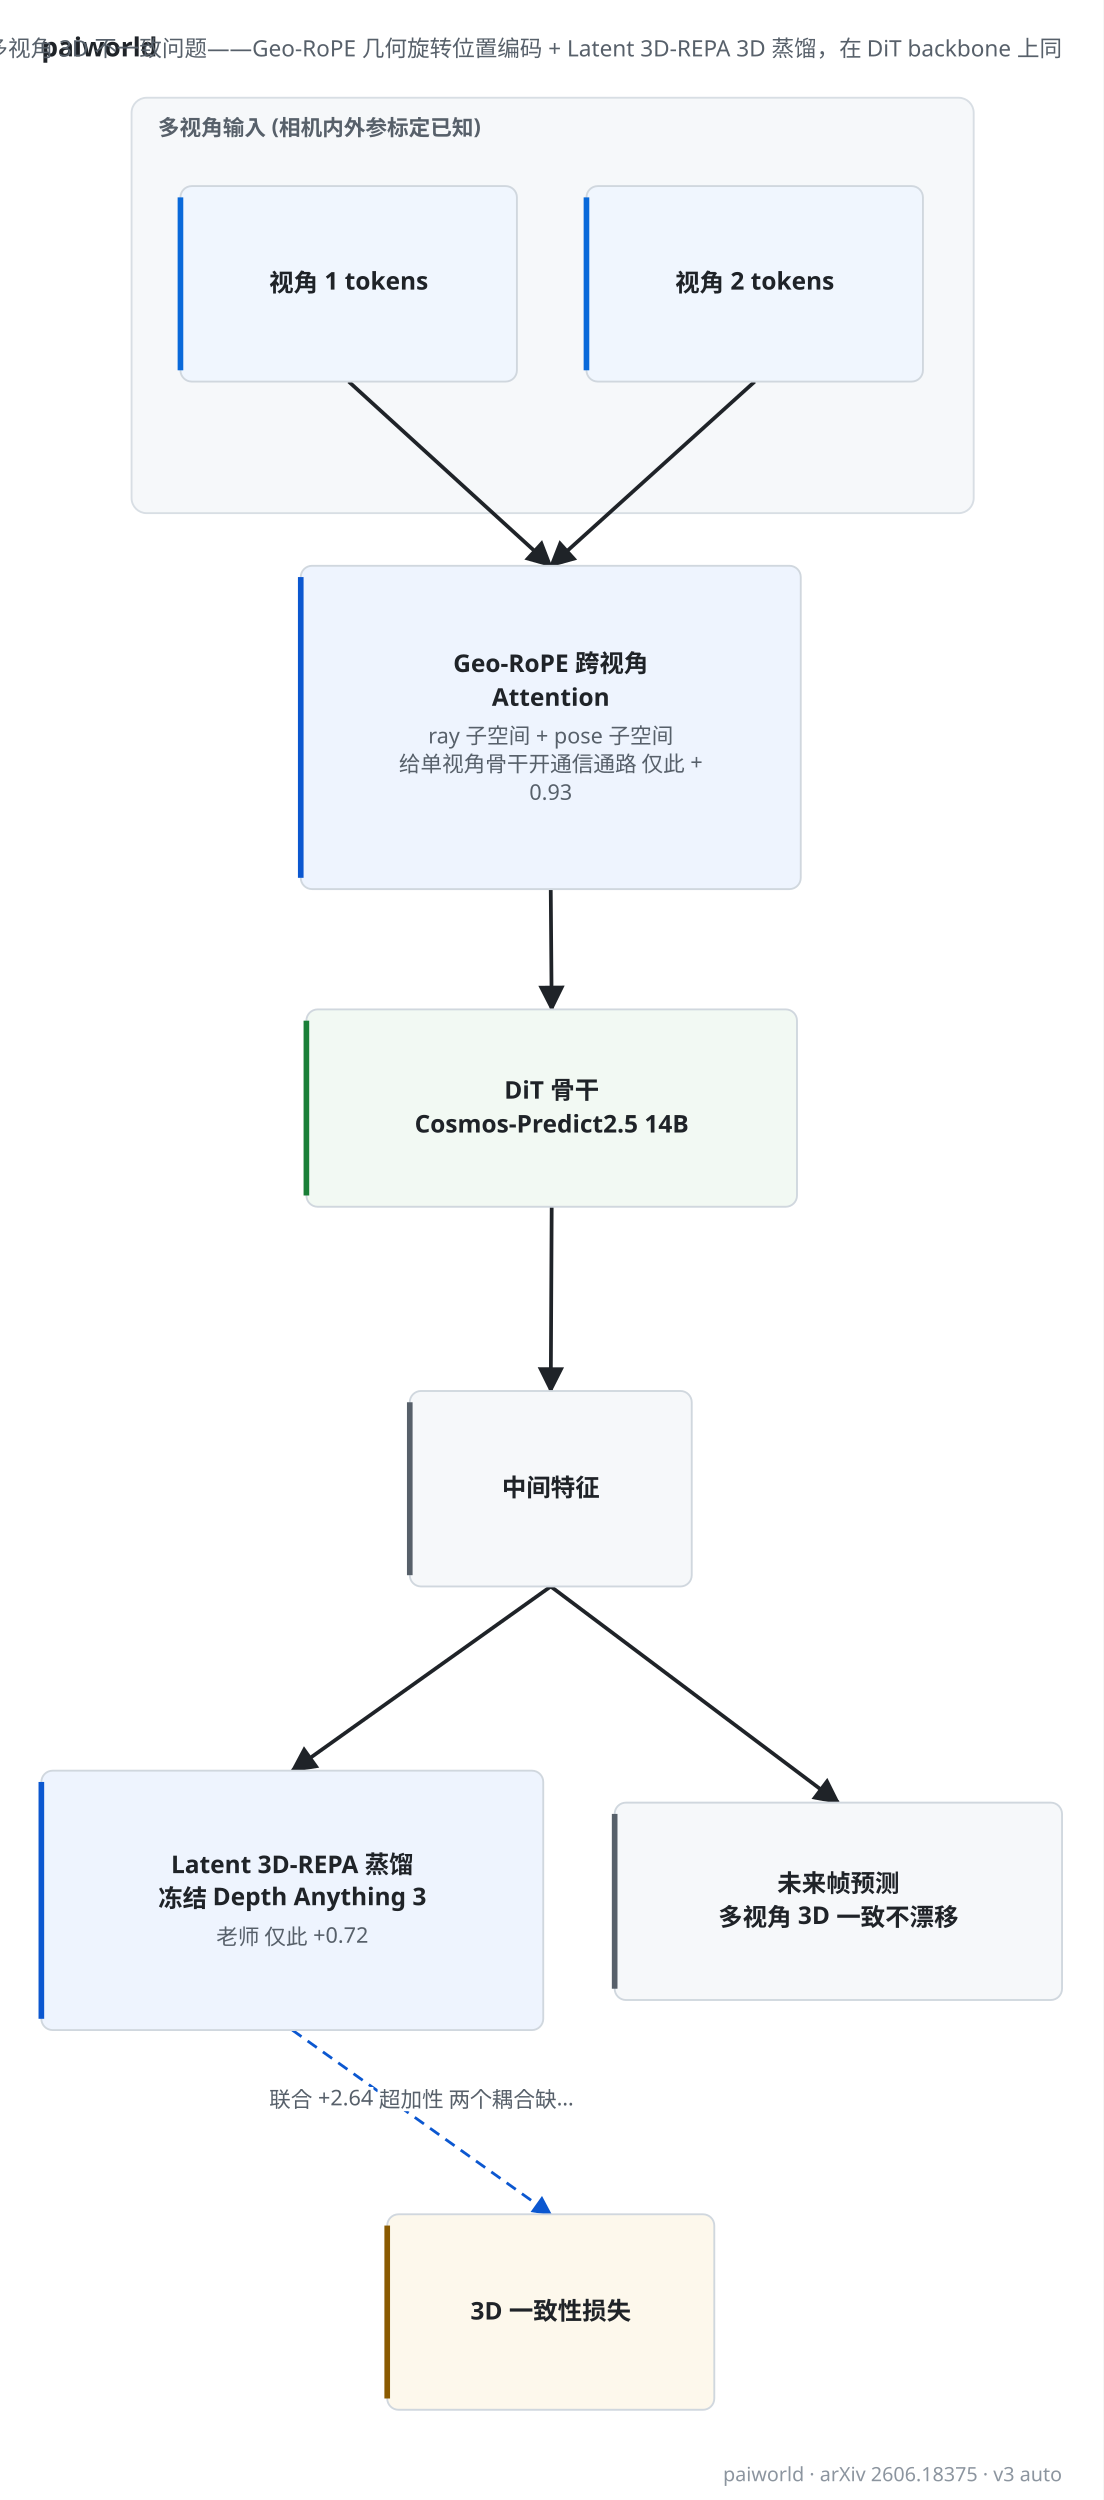
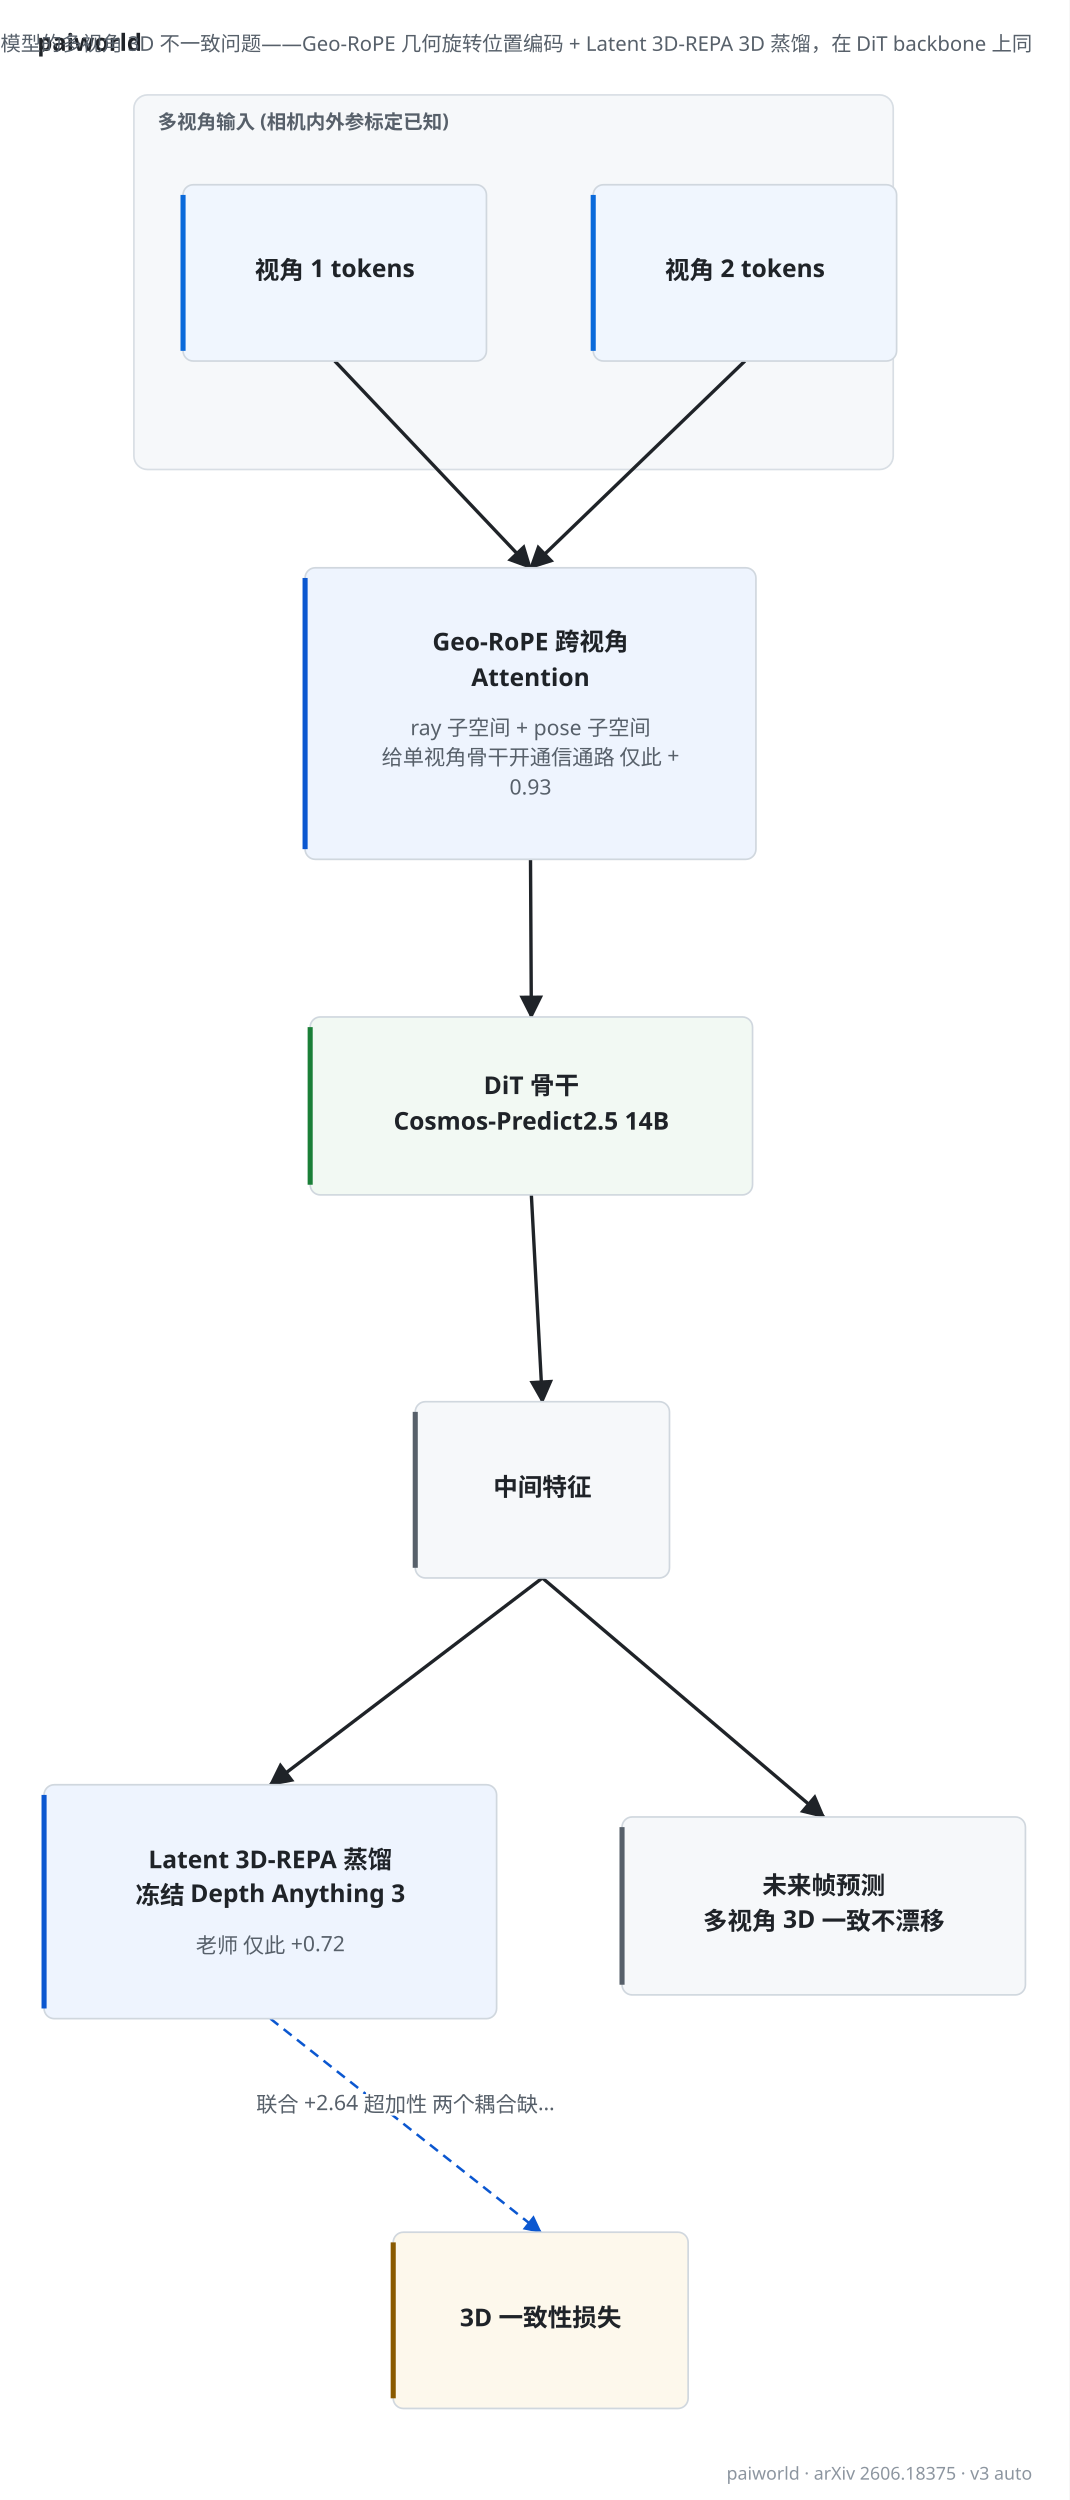
- <svg xmlns="http://www.w3.org/2000/svg" width="587" height="1330" viewBox="24 51 587 1330" font-family="'PingFang SC','Hiragino Sans GB','Microsoft YaHei','Segoe UI',sans-serif" role="img">
-   <rect x="24" y="51" width="587" height="1330" fill="#ffffff" />
-   <text x="46" y="81" font-size="14" font-weight="700" fill="#1f2328">paiworld</text>
-   <text x="589" y="81" font-size="12" fill="#57606a" text-anchor="end">PAIWorld 解决世界模型的多视角 3D 不一致问题——Geo-RoPE 几何旋转位置编码 + Latent 3D-REPA 3D 蒸馏，在 DiT backbone 上同</text>
+ <svg xmlns="http://www.w3.org/2000/svg" width="631" height="1475" viewBox="26 59 631 1475" font-family="'PingFang SC','Hiragino Sans GB','Microsoft YaHei','Segoe UI',sans-serif" role="img">
+   <rect x="26" y="59" width="631" height="1475" fill="#ffffff" />
+   <text x="48" y="89" font-size="14" font-weight="700" fill="#1f2328">paiworld</text>
+   <text x="635" y="89" font-size="12" fill="#57606a" text-anchor="end">PAIWorld 解决世界模型的多视角 3D 不一致问题——Geo-RoPE 几何旋转位置编码 + Latent 3D-REPA 3D 蒸馏，在 DiT backbone 上同</text>
  <defs>
    <marker id="arw-main" viewBox="0 0 10 10" refX="9" refY="5" markerWidth="7" markerHeight="7" orient="auto">
      <path d="M0,0 L10,5 L0,10 z" fill="#57606a" />
    </marker>
    <marker id="arw-thick" viewBox="0 0 10 10" refX="9" refY="5" markerWidth="7" markerHeight="7" orient="auto">
      <path d="M0,0 L10,5 L0,10 z" fill="#1f2328" />
    </marker>
    <marker id="arw-thin" viewBox="0 0 10 10" refX="9" refY="5" markerWidth="7" markerHeight="7" orient="auto">
      <path d="M0,0 L10,5 L0,10 z" fill="#8c959f" />
    </marker>
    <marker id="arw-fb" viewBox="0 0 10 10" refX="9" refY="5" markerWidth="7" markerHeight="7" orient="auto">
      <path d="M0,0 L10,5 L0,10 z" fill="#0b57d0" />
    </marker>
    <marker id="arw-loss" viewBox="0 0 10 10" refX="9" refY="5" markerWidth="7" markerHeight="7" orient="auto">
      <path d="M0,0 L10,5 L0,10 z" fill="#8a5a00" />
    </marker>
  </defs>
-   <rect x="94" y="103" width="448" height="221" rx="8" fill="#f6f8fa" stroke="#d8dee4" />
-   <text x="108" y="123" font-size="11.5" font-weight="600" fill="#57606a">多视角输入 (相机内外参标定已知)</text>
-   <path d="M 209.5 254.0 L 317.0 352.0" fill="none" stroke="#1f2328" stroke-width="2.0" marker-end="url(#arw-thick)" />
-   <path d="M 425.5 254.0 L 317.0 352.0" fill="none" stroke="#1f2328" stroke-width="2.0" marker-end="url(#arw-thick)" />
-   <path d="M 317.0 524.0 L 317.5 588.0" fill="none" stroke="#1f2328" stroke-width="2.0" marker-end="url(#arw-thick)" />
-   <path d="M 317.5 693.0 L 317.0 791.0" fill="none" stroke="#1f2328" stroke-width="2.0" marker-end="url(#arw-thick)" />
-   <path d="M 317.0 895.0 L 179.5 993.0" fill="none" stroke="#1f2328" stroke-width="2.0" marker-end="url(#arw-thick)" />
-   <path d="M 317.0 895.0 L 470.0 1010.0" fill="none" stroke="#1f2328" stroke-width="2.0" marker-end="url(#arw-thick)" />
-   <path d="M 179.5 1131.0 L 317.0 1229.0" fill="none" stroke="#0b57d0" stroke-width="1.5" stroke-dasharray="6 4" marker-end="url(#arw-fb)" />
-   <rect x="120" y="150" width="179" height="104" rx="6" fill="#f0f6fe" stroke="#d0d7de" stroke-width="1" />
-   <line x1="120" y1="156" x2="120" y2="248" stroke="#0969da" stroke-width="3" />
-   <text x="209.5" y="206.0" font-size="13" font-weight="700" fill="#1f2328" text-anchor="middle">视角 1 tokens</text>
-   <rect x="336" y="150" width="179" height="104" rx="6" fill="#f0f6fe" stroke="#d0d7de" stroke-width="1" />
-   <line x1="336" y1="156" x2="336" y2="248" stroke="#0969da" stroke-width="3" />
-   <text x="425.5" y="206.0" font-size="13" font-weight="700" fill="#1f2328" text-anchor="middle">视角 2 tokens</text>
-   <rect x="184" y="352" width="266" height="172" rx="6" fill="#eef4fe" stroke="#d0d7de" stroke-width="1" />
-   <line x1="184" y1="358" x2="184" y2="518" stroke="#0b57d0" stroke-width="3" />
-   <text x="317.0" y="408.5" font-size="13" font-weight="700" fill="#1f2328" text-anchor="middle">Geo-RoPE 跨视角</text>
-   <text x="317.0" y="426.5" font-size="13" font-weight="700" fill="#1f2328" text-anchor="middle">Attention</text>
-   <text x="317.0" y="446.5" font-size="11.5" fill="#57606a" text-anchor="middle">ray 子空间 + pose 子空间</text>
-   <text x="317.0" y="461.5" font-size="11.5" fill="#57606a" text-anchor="middle">给单视角骨干开通信通路 仅此 +</text>
-   <text x="317.0" y="476.5" font-size="11.5" fill="#57606a" text-anchor="middle">0.93</text>
-   <rect x="187" y="588" width="261" height="105" rx="6" fill="#f2f9f3" stroke="#d0d7de" stroke-width="1" />
-   <line x1="187" y1="594" x2="187" y2="687" stroke="#1a7f37" stroke-width="3" />
-   <text x="317.5" y="635.5" font-size="13" font-weight="700" fill="#1f2328" text-anchor="middle">DiT 骨干</text>
-   <text x="317.5" y="653.5" font-size="13" font-weight="700" fill="#1f2328" text-anchor="middle">Cosmos-Predict2.5 14B</text>
-   <rect x="242" y="791" width="150" height="104" rx="6" fill="#f6f8fa" stroke="#d0d7de" stroke-width="1" />
-   <line x1="242" y1="797" x2="242" y2="889" stroke="#57606a" stroke-width="3" />
-   <text x="317.0" y="847.0" font-size="13" font-weight="700" fill="#1f2328" text-anchor="middle">中间特征</text>
-   <rect x="46" y="993" width="267" height="138" rx="6" fill="#eef4fe" stroke="#d0d7de" stroke-width="1" />
-   <line x1="46" y1="999" x2="46" y2="1125" stroke="#0b57d0" stroke-width="3" />
-   <text x="179.5" y="1047.5" font-size="13" font-weight="700" fill="#1f2328" text-anchor="middle">Latent 3D-REPA 蒸馏</text>
-   <text x="179.5" y="1065.5" font-size="13" font-weight="700" fill="#1f2328" text-anchor="middle">冻结 Depth Anything 3</text>
-   <text x="179.5" y="1085.5" font-size="11.5" fill="#57606a" text-anchor="middle">老师 仅此 +0.72</text>
-   <rect x="351" y="1010" width="238" height="105" rx="6" fill="#f6f8fa" stroke="#d0d7de" stroke-width="1" />
-   <line x1="351" y1="1016" x2="351" y2="1109" stroke="#57606a" stroke-width="3" />
-   <text x="470.0" y="1057.5" font-size="13" font-weight="700" fill="#1f2328" text-anchor="middle">未来帧预测</text>
-   <text x="470.0" y="1075.5" font-size="13" font-weight="700" fill="#1f2328" text-anchor="middle">多视角 3D 一致不漂移</text>
-   <rect x="230" y="1229" width="174" height="104" rx="6" fill="#fdf8ec" stroke="#d0d7de" stroke-width="1" />
-   <line x1="230" y1="1235" x2="230" y2="1327" stroke="#8a5a00" stroke-width="3" />
-   <text x="317.0" y="1285.0" font-size="13" font-weight="700" fill="#1f2328" text-anchor="middle">3D 一致性损失</text>
-   <text x="248.2" y="1172.0" font-size="11.5" fill="#57606a" text-anchor="middle" paint-order="stroke" stroke="#ffffff" stroke-width="3">联合 +2.64 超加性 两个耦合缺…</text>
-   <text x="589" y="1371" font-size="10.5" fill="#8c959f" text-anchor="end">paiworld · arXiv 2606.18375 · v3 auto</text>
+   <rect x="105" y="115" width="448" height="221" rx="8" fill="#f6f8fa" stroke="#d8dee4" />
+   <text x="119" y="135" font-size="11.5" font-weight="600" fill="#57606a">多视角输入 (相机内外参标定已知)</text>
+   <path d="M 223.5 272.0 L 339.0 394.0" fill="none" stroke="#1f2328" stroke-width="2.0" marker-end="url(#arw-thick)" />
+   <path d="M 465.5 272.0 L 339.0 394.0" fill="none" stroke="#1f2328" stroke-width="2.0" marker-end="url(#arw-thick)" />
+   <path d="M 339.0 566.0 L 339.5 659.0" fill="none" stroke="#1f2328" stroke-width="2.0" marker-end="url(#arw-thick)" />
+   <path d="M 339.5 764.0 L 346.0 886.0" fill="none" stroke="#1f2328" stroke-width="2.0" marker-end="url(#arw-thick)" />
+   <path d="M 346.0 990.0 L 185.5 1112.0" fill="none" stroke="#1f2328" stroke-width="2.0" marker-end="url(#arw-thick)" />
+   <path d="M 346.0 990.0 L 512.0 1131.0" fill="none" stroke="#1f2328" stroke-width="2.0" marker-end="url(#arw-thick)" />
+   <path d="M 185.5 1250.0 L 345.0 1376.0" fill="none" stroke="#0b57d0" stroke-width="1.5" stroke-dasharray="6 4" marker-end="url(#arw-fb)" />
+   <rect x="134" y="168" width="179" height="104" rx="6" fill="#f0f6fe" stroke="#d0d7de" stroke-width="1" />
+   <line x1="134" y1="174" x2="134" y2="266" stroke="#0969da" stroke-width="3" />
+   <text x="223.5" y="223.5" font-size="14.5" font-weight="700" fill="#1f2328" text-anchor="middle">视角 1 tokens</text>
+   <rect x="376" y="168" width="179" height="104" rx="6" fill="#f0f6fe" stroke="#d0d7de" stroke-width="1" />
+   <line x1="376" y1="174" x2="376" y2="266" stroke="#0969da" stroke-width="3" />
+   <text x="465.5" y="223.5" font-size="14.5" font-weight="700" fill="#1f2328" text-anchor="middle">视角 2 tokens</text>
+   <rect x="206" y="394" width="266" height="172" rx="6" fill="#eef4fe" stroke="#d0d7de" stroke-width="1" />
+   <line x1="206" y1="400" x2="206" y2="560" stroke="#0b57d0" stroke-width="3" />
+   <text x="339.0" y="442.75" font-size="14.5" font-weight="700" fill="#1f2328" text-anchor="middle">Geo-RoPE 跨视角</text>
+   <text x="339.0" y="463.75" font-size="14.5" font-weight="700" fill="#1f2328" text-anchor="middle">Attention</text>
+   <text x="339.0" y="492.75" font-size="12.5" fill="#57606a" text-anchor="middle">ray 子空间 + pose 子空间</text>
+   <text x="339.0" y="510.25" font-size="12.5" fill="#57606a" text-anchor="middle">给单视角骨干开通信通路 仅此 +</text>
+   <text x="339.0" y="527.75" font-size="12.5" fill="#57606a" text-anchor="middle">0.93</text>
+   <rect x="209" y="659" width="261" height="105" rx="6" fill="#f2f9f3" stroke="#d0d7de" stroke-width="1" />
+   <line x1="209" y1="665" x2="209" y2="758" stroke="#1a7f37" stroke-width="3" />
+   <text x="339.5" y="704.5" font-size="14.5" font-weight="700" fill="#1f2328" text-anchor="middle">DiT 骨干</text>
+   <text x="339.5" y="725.5" font-size="14.5" font-weight="700" fill="#1f2328" text-anchor="middle">Cosmos-Predict2.5 14B</text>
+   <rect x="271" y="886" width="150" height="104" rx="6" fill="#f6f8fa" stroke="#d0d7de" stroke-width="1" />
+   <line x1="271" y1="892" x2="271" y2="984" stroke="#57606a" stroke-width="3" />
+   <text x="346.0" y="941.5" font-size="14.5" font-weight="700" fill="#1f2328" text-anchor="middle">中间特征</text>
+   <rect x="52" y="1112" width="267" height="138" rx="6" fill="#eef4fe" stroke="#d0d7de" stroke-width="1" />
+   <line x1="52" y1="1118" x2="52" y2="1244" stroke="#0b57d0" stroke-width="3" />
+   <text x="185.5" y="1161.25" font-size="14.5" font-weight="700" fill="#1f2328" text-anchor="middle">Latent 3D-REPA 蒸馏</text>
+   <text x="185.5" y="1182.25" font-size="14.5" font-weight="700" fill="#1f2328" text-anchor="middle">冻结 Depth Anything 3</text>
+   <text x="185.5" y="1211.25" font-size="12.5" fill="#57606a" text-anchor="middle">老师 仅此 +0.72</text>
+   <rect x="393" y="1131" width="238" height="105" rx="6" fill="#f6f8fa" stroke="#d0d7de" stroke-width="1" />
+   <line x1="393" y1="1137" x2="393" y2="1230" stroke="#57606a" stroke-width="3" />
+   <text x="512.0" y="1176.5" font-size="14.5" font-weight="700" fill="#1f2328" text-anchor="middle">未来帧预测</text>
+   <text x="512.0" y="1197.5" font-size="14.5" font-weight="700" fill="#1f2328" text-anchor="middle">多视角 3D 一致不漂移</text>
+   <rect x="258" y="1376" width="174" height="104" rx="6" fill="#fdf8ec" stroke="#d0d7de" stroke-width="1" />
+   <line x1="258" y1="1382" x2="258" y2="1474" stroke="#8a5a00" stroke-width="3" />
+   <text x="345.0" y="1431.5" font-size="14.5" font-weight="700" fill="#1f2328" text-anchor="middle">3D 一致性损失</text>
+   <text x="265.2" y="1305.0" font-size="12.5" fill="#57606a" text-anchor="middle" paint-order="stroke" stroke="#ffffff" stroke-width="3">联合 +2.64 超加性 两个耦合缺…</text>
+   <text x="635" y="1522" font-size="10.5" fill="#8c959f" text-anchor="end">paiworld · arXiv 2606.18375 · v3 auto</text>
</svg>
